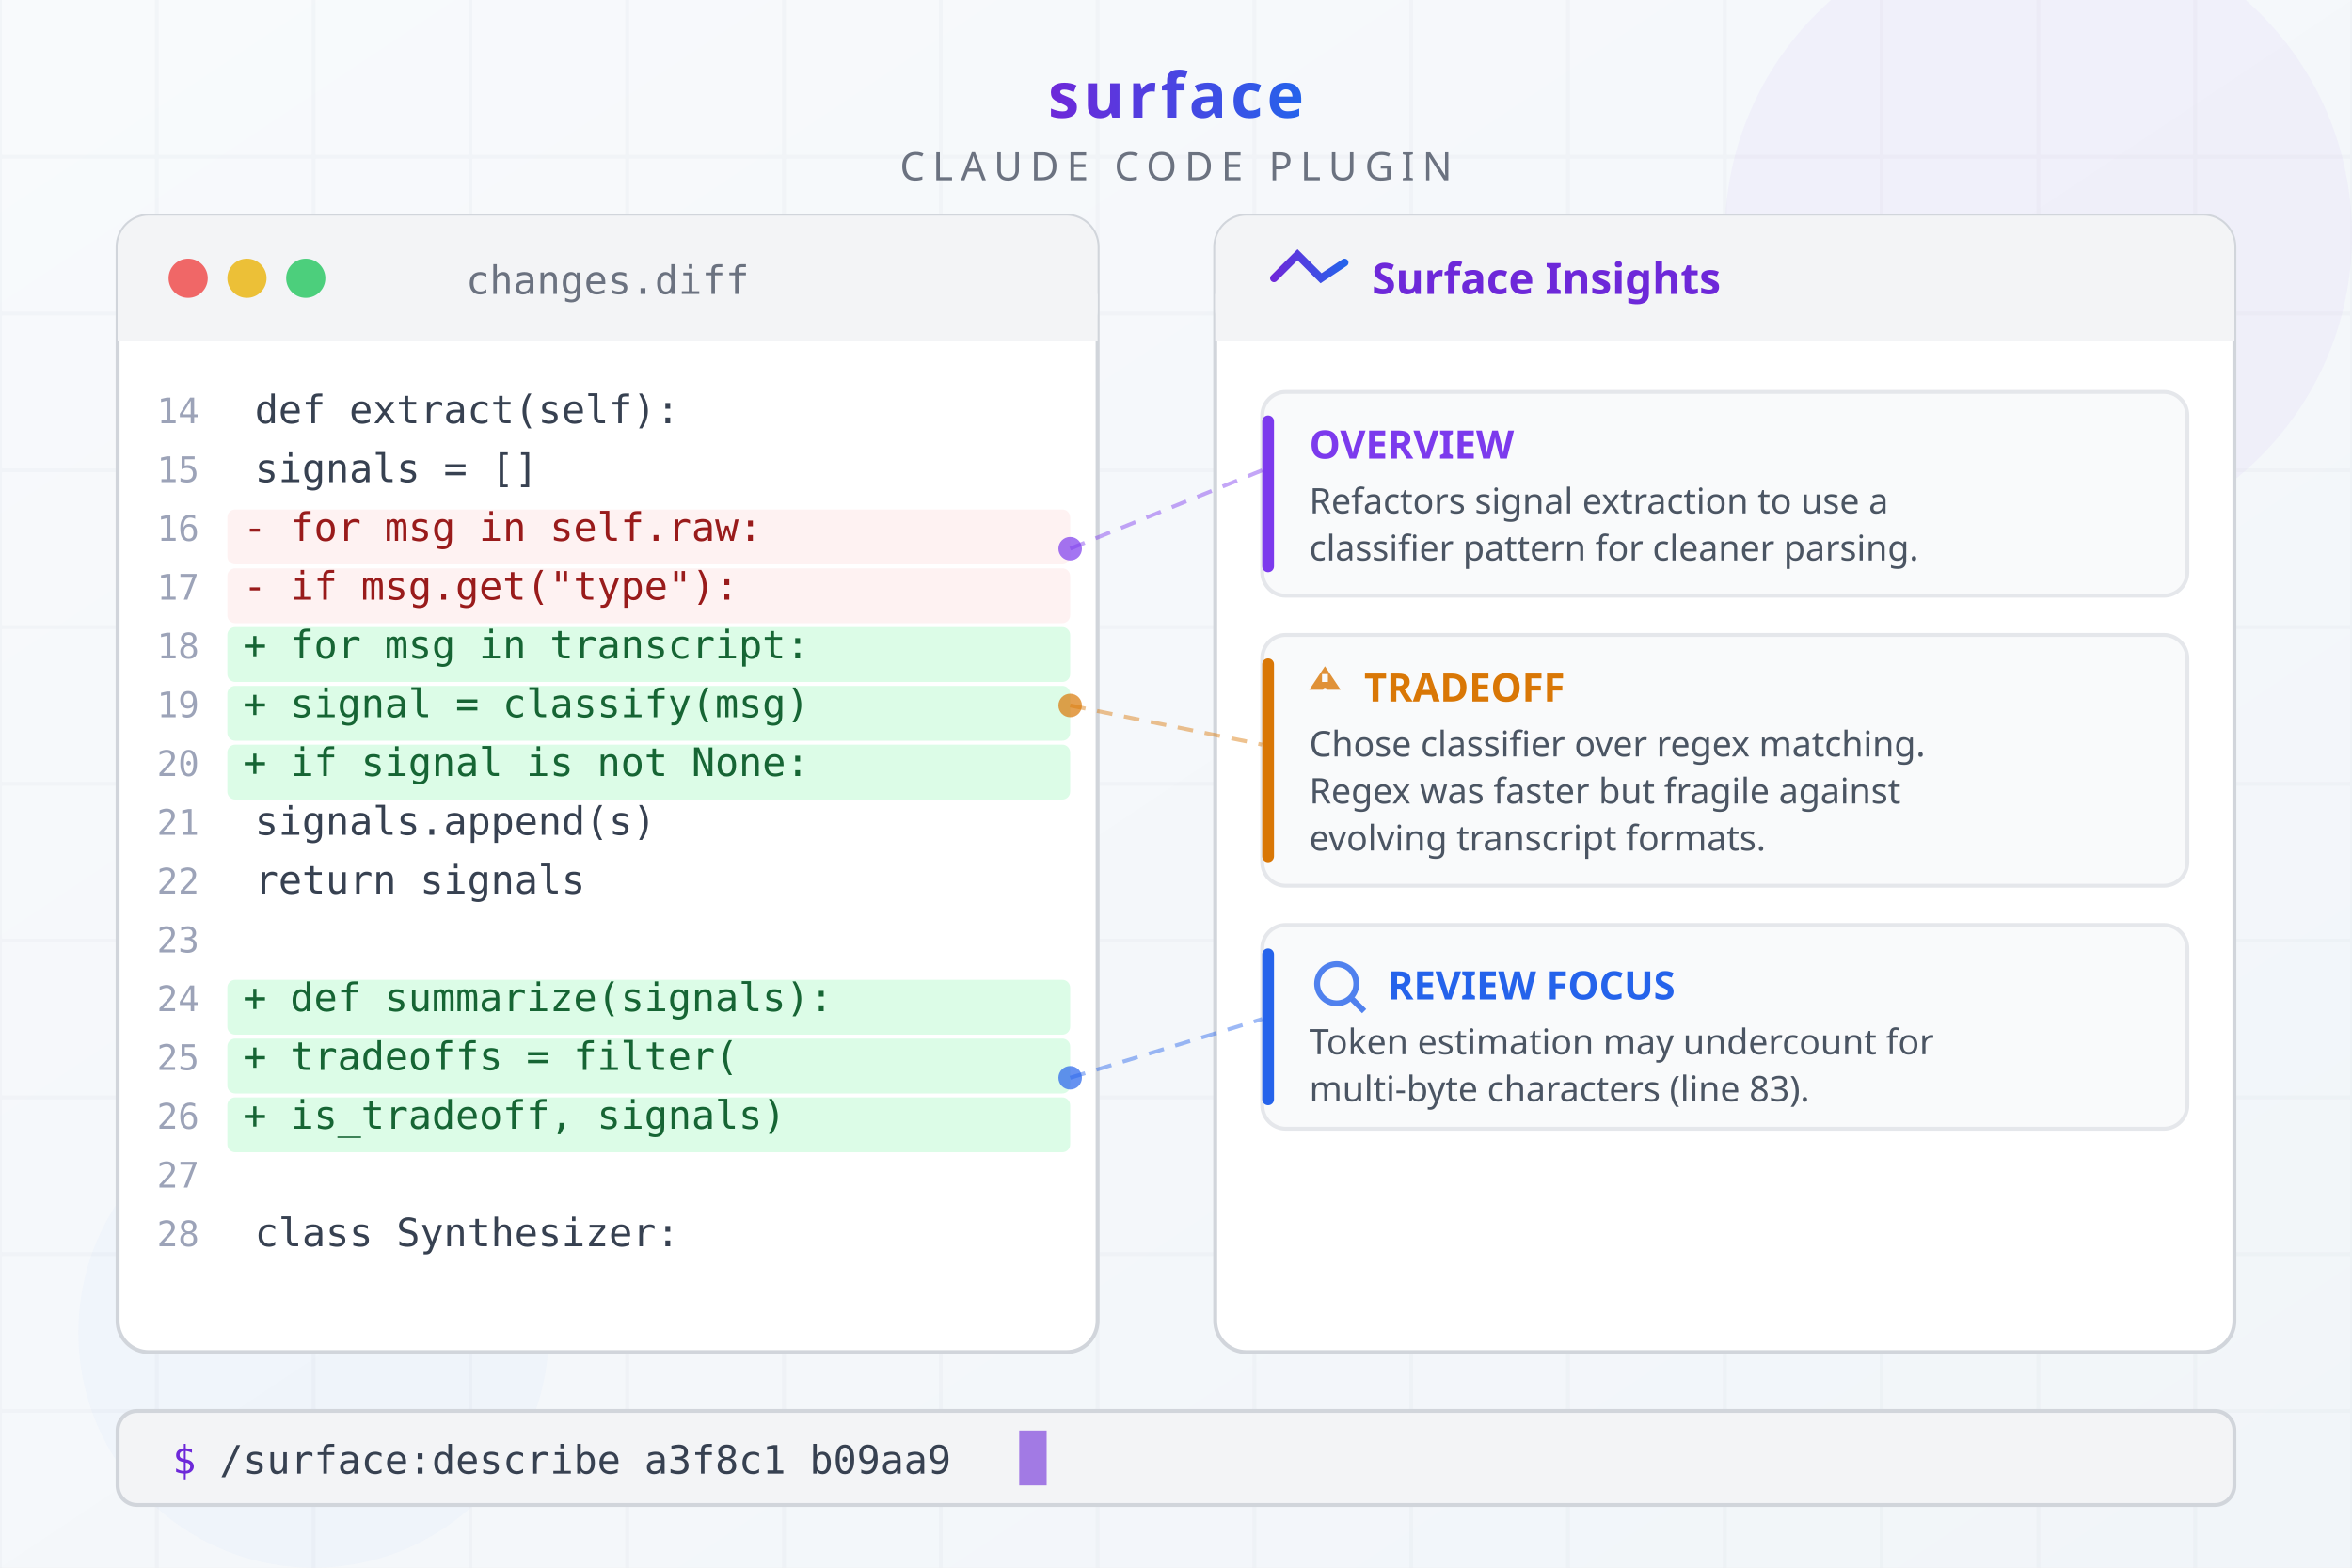
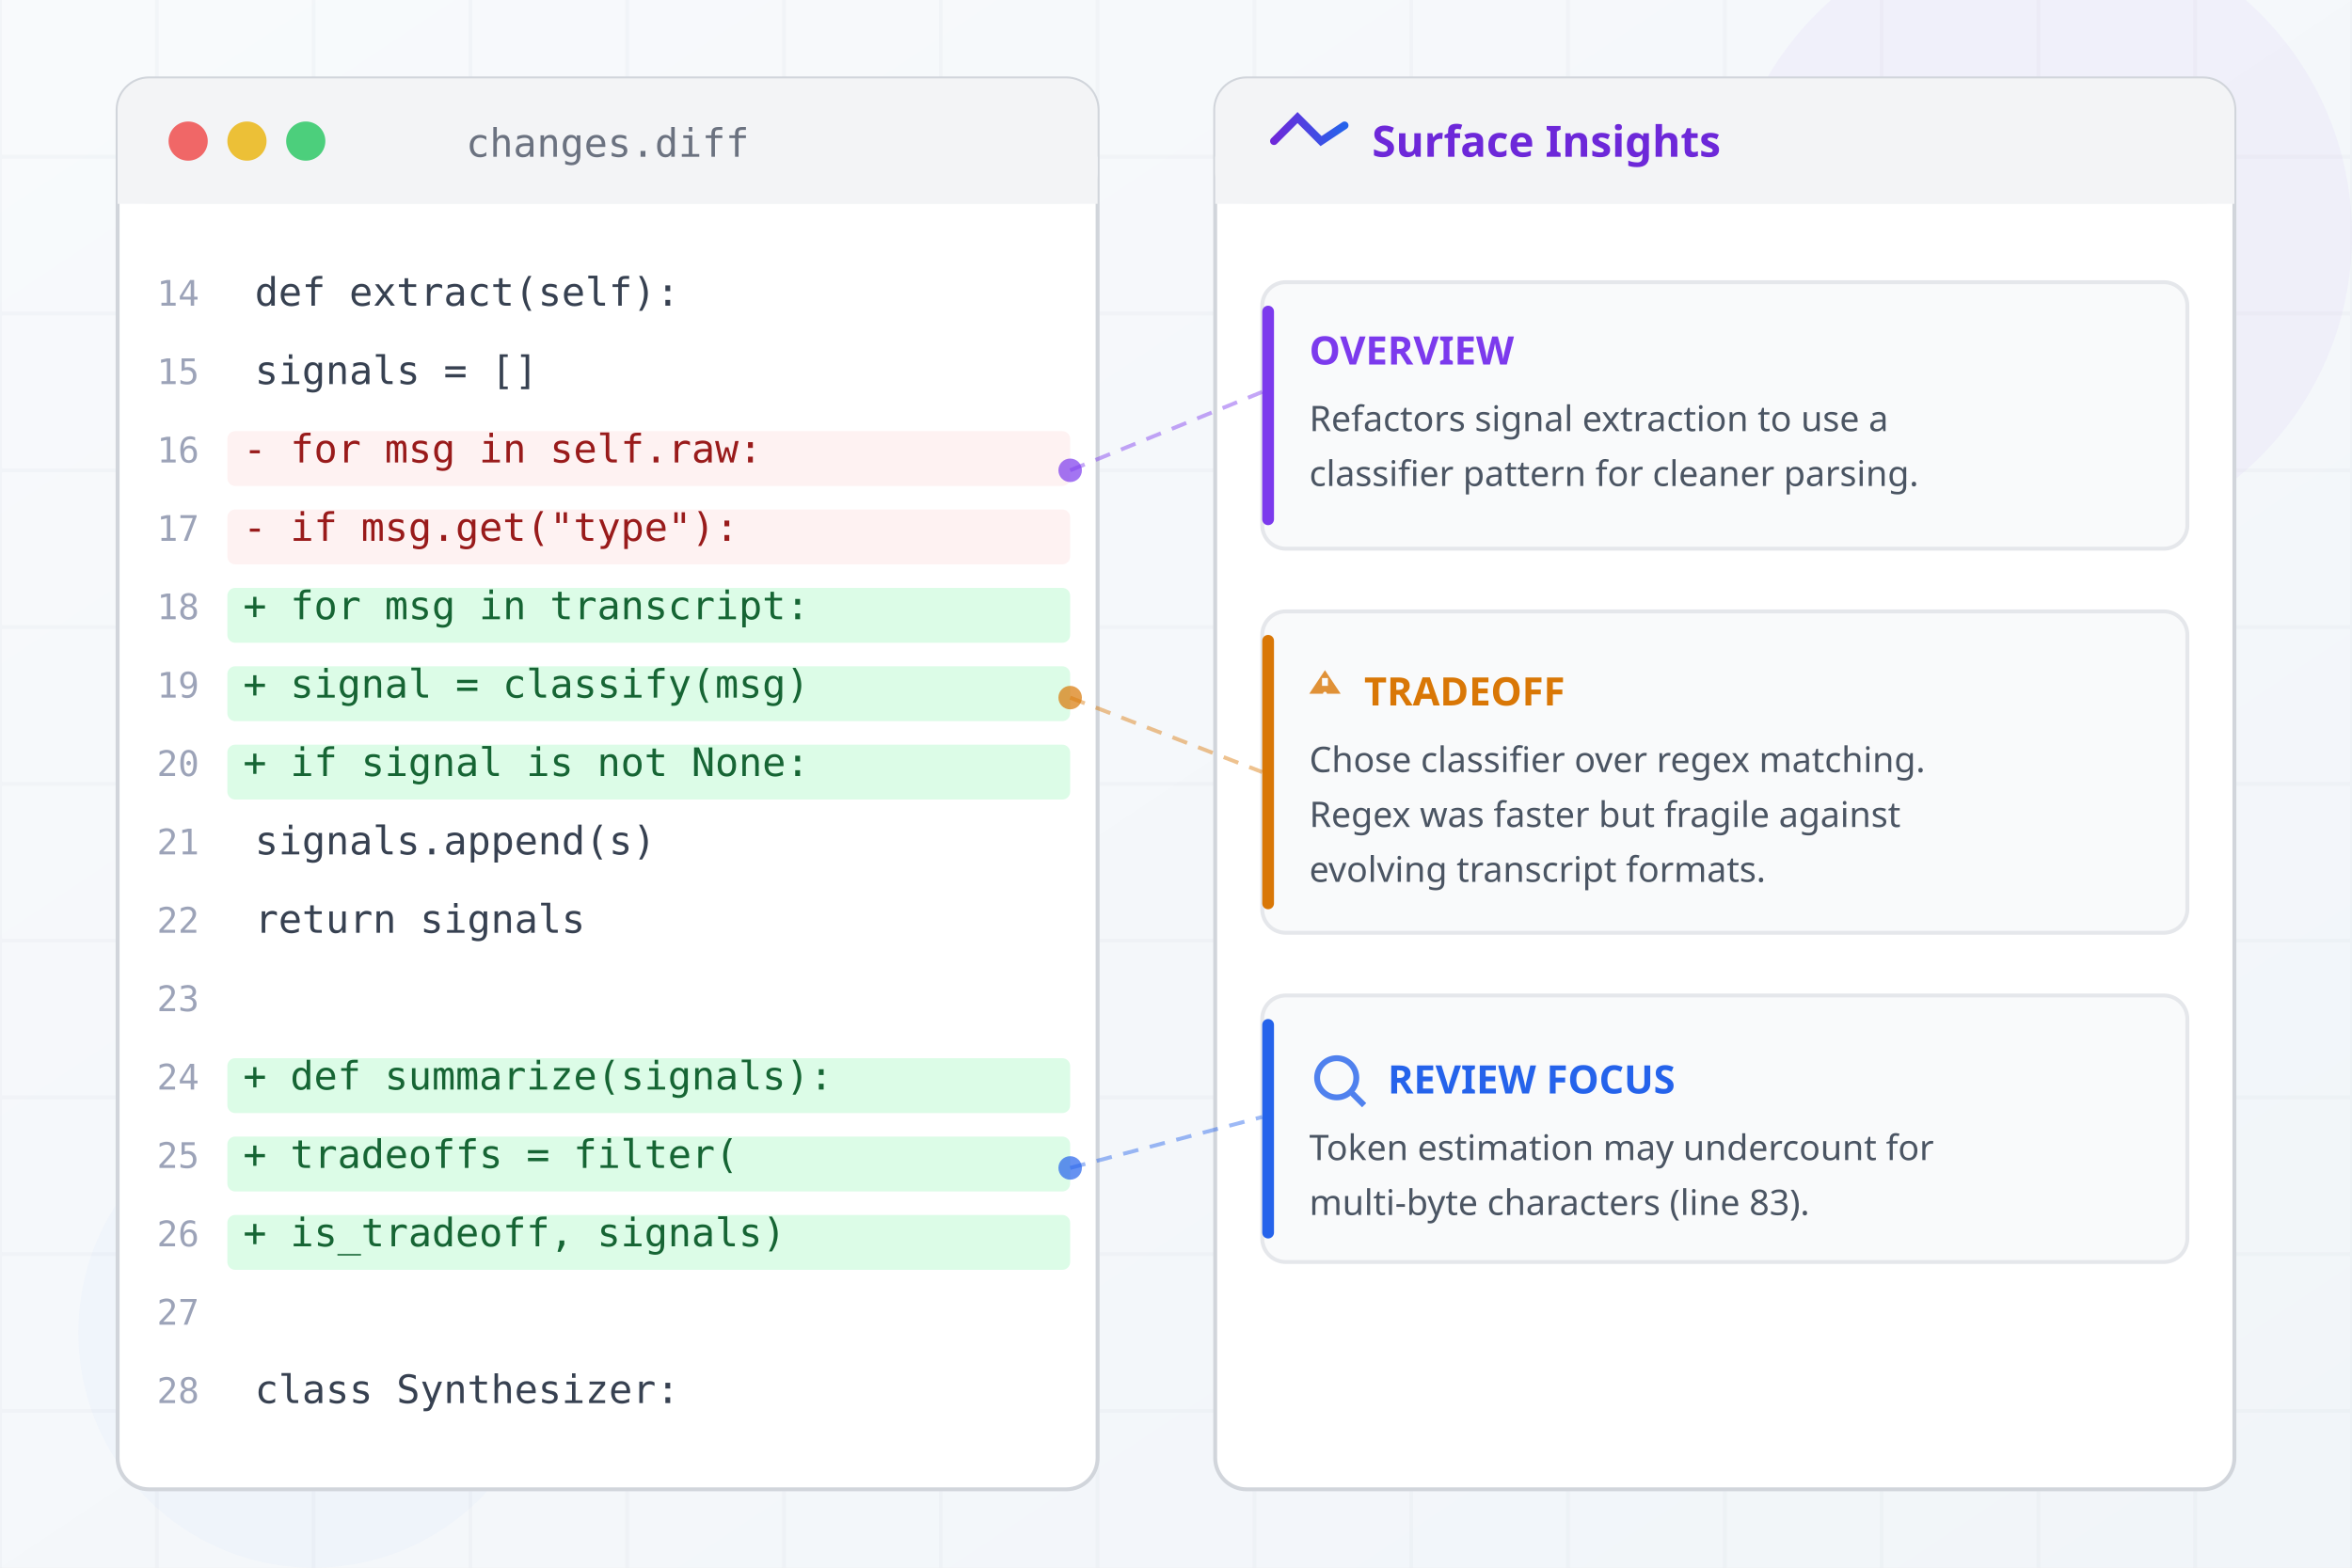
<svg xmlns="http://www.w3.org/2000/svg" width="600" height="400" viewBox="0 0 600 400">
  <defs>
    <linearGradient id="bg" x1="0%" y1="0%" x2="100%" y2="100%">
      <stop offset="0%" style="stop-color:#f8fafc;stop-opacity:1" />
      <stop offset="100%" style="stop-color:#f1f5f9;stop-opacity:1" />
    </linearGradient>
    <linearGradient id="accent" x1="0%" y1="0%" x2="100%" y2="0%">
      <stop offset="0%" style="stop-color:#6d28d9;stop-opacity:1" />
      <stop offset="100%" style="stop-color:#2563eb;stop-opacity:1" />
    </linearGradient>
  </defs>
  <rect width="600" height="400" fill="url(#bg)" />
  <g opacity="0.06">
    <line x1="0" y1="0" x2="0" y2="400" stroke="#94a3b8" stroke-width="1" />
    <line x1="40" y1="0" x2="40" y2="400" stroke="#94a3b8" stroke-width="1" />
    <line x1="80" y1="0" x2="80" y2="400" stroke="#94a3b8" stroke-width="1" />
    <line x1="120" y1="0" x2="120" y2="400" stroke="#94a3b8" stroke-width="1" />
    <line x1="160" y1="0" x2="160" y2="400" stroke="#94a3b8" stroke-width="1" />
    <line x1="200" y1="0" x2="200" y2="400" stroke="#94a3b8" stroke-width="1" />
    <line x1="240" y1="0" x2="240" y2="400" stroke="#94a3b8" stroke-width="1" />
    <line x1="280" y1="0" x2="280" y2="400" stroke="#94a3b8" stroke-width="1" />
    <line x1="320" y1="0" x2="320" y2="400" stroke="#94a3b8" stroke-width="1" />
    <line x1="360" y1="0" x2="360" y2="400" stroke="#94a3b8" stroke-width="1" />
    <line x1="400" y1="0" x2="400" y2="400" stroke="#94a3b8" stroke-width="1" />
    <line x1="440" y1="0" x2="440" y2="400" stroke="#94a3b8" stroke-width="1" />
    <line x1="480" y1="0" x2="480" y2="400" stroke="#94a3b8" stroke-width="1" />
    <line x1="520" y1="0" x2="520" y2="400" stroke="#94a3b8" stroke-width="1" />
    <line x1="560" y1="0" x2="560" y2="400" stroke="#94a3b8" stroke-width="1" />
    <line x1="600" y1="0" x2="600" y2="400" stroke="#94a3b8" stroke-width="1" />
    <line x1="0" y1="40" x2="600" y2="40" stroke="#94a3b8" stroke-width="1" />
    <line x1="0" y1="80" x2="600" y2="80" stroke="#94a3b8" stroke-width="1" />
    <line x1="0" y1="120" x2="600" y2="120" stroke="#94a3b8" stroke-width="1" />
    <line x1="0" y1="160" x2="600" y2="160" stroke="#94a3b8" stroke-width="1" />
    <line x1="0" y1="200" x2="600" y2="200" stroke="#94a3b8" stroke-width="1" />
    <line x1="0" y1="240" x2="600" y2="240" stroke="#94a3b8" stroke-width="1" />
    <line x1="0" y1="280" x2="600" y2="280" stroke="#94a3b8" stroke-width="1" />
    <line x1="0" y1="320" x2="600" y2="320" stroke="#94a3b8" stroke-width="1" />
    <line x1="0" y1="360" x2="600" y2="360" stroke="#94a3b8" stroke-width="1" />
  </g>
  <circle cx="520" cy="60" r="80" fill="#7c3aed" opacity="0.04" />
  <circle cx="80" cy="340" r="60" fill="#3b82f6" opacity="0.03" />
-   <rect x="30" y="55" width="250" height="290" rx="8" fill="#ffffff" stroke="#d1d5db" stroke-width="1" />
-   <rect x="30" y="55" width="250" height="32" rx="8" fill="#f3f4f6" />
-   <rect x="30" y="75" width="250" height="12" fill="#f3f4f6" />
-   <circle cx="48" cy="71" r="5" fill="#ef4444" opacity="0.8" />
-   <circle cx="63" cy="71" r="5" fill="#eab308" opacity="0.8" />
-   <circle cx="78" cy="71" r="5" fill="#22c55e" opacity="0.8" />
-   <text x="155" y="75" text-anchor="middle" font-family="monospace" font-size="10" fill="#6b7280">changes.diff</text>
+   <rect x="30" y="20" width="250" height="360" rx="8" fill="#ffffff" stroke="#d1d5db" stroke-width="1" />
+   <rect x="30" y="20" width="250" height="32" rx="8" fill="#f3f4f6" />
+   <rect x="30" y="40" width="250" height="12" fill="#f3f4f6" />
+   <circle cx="48" cy="36" r="5" fill="#ef4444" opacity="0.8" />
+   <circle cx="63" cy="36" r="5" fill="#eab308" opacity="0.8" />
+   <circle cx="78" cy="36" r="5" fill="#22c55e" opacity="0.8" />
+   <text x="155" y="40" text-anchor="middle" font-family="monospace" font-size="10" fill="#6b7280">changes.diff</text>
  <g font-family="monospace" font-size="10">
-     <text x="40" y="108" fill="#9ca3b8" font-size="9">14</text>
-     <text x="40" y="123" fill="#9ca3b8" font-size="9">15</text>
-     <text x="40" y="138" fill="#9ca3b8" font-size="9">16</text>
-     <text x="40" y="153" fill="#9ca3b8" font-size="9">17</text>
-     <text x="40" y="168" fill="#9ca3b8" font-size="9">18</text>
-     <text x="40" y="183" fill="#9ca3b8" font-size="9">19</text>
+     <text x="40" y="78" fill="#9ca3b8" font-size="9">14</text>
+     <text x="40" y="98" fill="#9ca3b8" font-size="9">15</text>
+     <text x="40" y="118" fill="#9ca3b8" font-size="9">16</text>
+     <text x="40" y="138" fill="#9ca3b8" font-size="9">17</text>
+     <text x="40" y="158" fill="#9ca3b8" font-size="9">18</text>
+     <text x="40" y="178" fill="#9ca3b8" font-size="9">19</text>
    <text x="40" y="198" fill="#9ca3b8" font-size="9">20</text>
-     <text x="40" y="213" fill="#9ca3b8" font-size="9">21</text>
-     <text x="40" y="228" fill="#9ca3b8" font-size="9">22</text>
-     <text x="40" y="243" fill="#9ca3b8" font-size="9">23</text>
-     <text x="40" y="258" fill="#9ca3b8" font-size="9">24</text>
-     <text x="40" y="273" fill="#9ca3b8" font-size="9">25</text>
-     <text x="40" y="288" fill="#9ca3b8" font-size="9">26</text>
-     <text x="40" y="303" fill="#9ca3b8" font-size="9">27</text>
-     <text x="40" y="318" fill="#9ca3b8" font-size="9">28</text>
-     <text x="65" y="108" fill="#374151"> def extract(self):</text>
-     <text x="65" y="123" fill="#374151">   signals = []</text>
+     <text x="40" y="218" fill="#9ca3b8" font-size="9">21</text>
+     <text x="40" y="238" fill="#9ca3b8" font-size="9">22</text>
+     <text x="40" y="258" fill="#9ca3b8" font-size="9">23</text>
+     <text x="40" y="278" fill="#9ca3b8" font-size="9">24</text>
+     <text x="40" y="298" fill="#9ca3b8" font-size="9">25</text>
+     <text x="40" y="318" fill="#9ca3b8" font-size="9">26</text>
+     <text x="40" y="338" fill="#9ca3b8" font-size="9">27</text>
+     <text x="40" y="358" fill="#9ca3b8" font-size="9">28</text>
+     <text x="65" y="78" fill="#374151"> def extract(self):</text>
+     <text x="65" y="98" fill="#374151">   signals = []</text>
+     <rect x="58" y="110" width="215" height="14" fill="#fef2f2" rx="2" />
+     <text x="62" y="118" fill="#991b1b">-  for msg in self.raw:</text>
    <rect x="58" y="130" width="215" height="14" fill="#fef2f2" rx="2" />
-     <text x="62" y="138" fill="#991b1b">-  for msg in self.raw:</text>
-     <rect x="58" y="145" width="215" height="14" fill="#fef2f2" rx="2" />
-     <text x="62" y="153" fill="#991b1b">-    if msg.get("type"):</text>
-     <rect x="58" y="160" width="215" height="14" fill="#dcfce7" rx="2" />
-     <text x="62" y="168" fill="#166534">+  for msg in transcript:</text>
-     <rect x="58" y="175" width="215" height="14" fill="#dcfce7" rx="2" />
-     <text x="62" y="183" fill="#166534">+    signal = classify(msg)</text>
+     <text x="62" y="138" fill="#991b1b">-    if msg.get("type"):</text>
+     <rect x="58" y="150" width="215" height="14" fill="#dcfce7" rx="2" />
+     <text x="62" y="158" fill="#166534">+  for msg in transcript:</text>
+     <rect x="58" y="170" width="215" height="14" fill="#dcfce7" rx="2" />
+     <text x="62" y="178" fill="#166534">+    signal = classify(msg)</text>
    <rect x="58" y="190" width="215" height="14" fill="#dcfce7" rx="2" />
    <text x="62" y="198" fill="#166534">+    if signal is not None:</text>
-     <text x="65" y="213" fill="#374151">     signals.append(s)</text>
-     <text x="65" y="228" fill="#374151">   return signals</text>
-     <text x="65" y="243" fill="#374151" />
-     <rect x="58" y="250" width="215" height="14" fill="#dcfce7" rx="2" />
-     <text x="62" y="258" fill="#166534">+ def summarize(signals):</text>
-     <rect x="58" y="265" width="215" height="14" fill="#dcfce7" rx="2" />
-     <text x="62" y="273" fill="#166534">+   tradeoffs = filter(</text>
-     <rect x="58" y="280" width="215" height="14" fill="#dcfce7" rx="2" />
-     <text x="62" y="288" fill="#166534">+     is_tradeoff, signals)</text>
-     <text x="65" y="303" fill="#374151"> </text>
-     <text x="65" y="318" fill="#374151"> class Synthesizer:</text>
+     <text x="65" y="218" fill="#374151">     signals.append(s)</text>
+     <text x="65" y="238" fill="#374151">   return signals</text>
+     <text x="65" y="258" fill="#374151" />
+     <rect x="58" y="270" width="215" height="14" fill="#dcfce7" rx="2" />
+     <text x="62" y="278" fill="#166534">+ def summarize(signals):</text>
+     <rect x="58" y="290" width="215" height="14" fill="#dcfce7" rx="2" />
+     <text x="62" y="298" fill="#166534">+   tradeoffs = filter(</text>
+     <rect x="58" y="310" width="215" height="14" fill="#dcfce7" rx="2" />
+     <text x="62" y="318" fill="#166534">+     is_tradeoff, signals)</text>
+     <text x="65" y="338" fill="#374151"> </text>
+     <text x="65" y="358" fill="#374151"> class Synthesizer:</text>
  </g>
-   <rect x="310" y="55" width="260" height="290" rx="8" fill="#ffffff" stroke="#d1d5db" stroke-width="1" />
-   <rect x="310" y="55" width="260" height="32" rx="8" fill="#f3f4f6" />
-   <rect x="310" y="75" width="260" height="12" fill="#f3f4f6" />
-   <g transform="translate(325, 63)">
+   <rect x="310" y="20" width="260" height="360" rx="8" fill="#ffffff" stroke="#d1d5db" stroke-width="1" />
+   <rect x="310" y="20" width="260" height="32" rx="8" fill="#f3f4f6" />
+   <rect x="310" y="40" width="260" height="12" fill="#f3f4f6" />
+   <g transform="translate(325, 28)">
    <path d="M0 8 L6 2 L12 8 L18 4" stroke="url(#accent)" stroke-width="2" fill="none" stroke-linecap="round" />
  </g>
-   <text x="350" y="75" font-family="system-ui, sans-serif" font-size="11" fill="#6d28d9" font-weight="600">Surface Insights</text>
-   <rect x="322" y="100" width="236" height="52" rx="6" fill="#f9fafb" stroke="#e5e7eb" stroke-width="1" />
-   <rect x="322" y="106" width="3" height="40" rx="1.5" fill="#7c3aed" />
-   <text x="334" y="117" font-family="system-ui, sans-serif" font-size="10" fill="#7c3aed" font-weight="700">OVERVIEW</text>
-   <text x="334" y="131" font-family="system-ui, sans-serif" font-size="9" fill="#4b5563">Refactors signal extraction to use a</text>
-   <text x="334" y="143" font-family="system-ui, sans-serif" font-size="9" fill="#4b5563">classifier pattern for cleaner parsing.</text>
-   <rect x="322" y="162" width="236" height="64" rx="6" fill="#f9fafb" stroke="#e5e7eb" stroke-width="1" />
-   <rect x="322" y="168" width="3" height="52" rx="1.5" fill="#d97706" />
-   <g transform="translate(334, 176)">
+   <text x="350" y="40" font-family="system-ui, sans-serif" font-size="11" fill="#6d28d9" font-weight="600">Surface Insights</text>
+   <rect x="322" y="72" width="236" height="68" rx="6" fill="#f9fafb" stroke="#e5e7eb" stroke-width="1" />
+   <rect x="322" y="78" width="3" height="56" rx="1.5" fill="#7c3aed" />
+   <text x="334" y="93" font-family="system-ui, sans-serif" font-size="10" fill="#7c3aed" font-weight="700">OVERVIEW</text>
+   <text x="334" y="110" font-family="system-ui, sans-serif" font-size="9" fill="#4b5563">Refactors signal extraction to use a</text>
+   <text x="334" y="124" font-family="system-ui, sans-serif" font-size="9" fill="#4b5563">classifier pattern for cleaner parsing.</text>
+   <rect x="322" y="156" width="236" height="82" rx="6" fill="#f9fafb" stroke="#e5e7eb" stroke-width="1" />
+   <rect x="322" y="162" width="3" height="70" rx="1.5" fill="#d97706" />
+   <g transform="translate(334, 177)">
    <path d="M0 0 L4 -6 L8 0 Z" fill="#d97706" opacity="0.8" />
    <line x1="4" y1="-4" x2="4" y2="-2" stroke="#f9fafb" stroke-width="1.5" />
    <circle cx="4" cy="0" r="0.5" fill="#f9fafb" />
  </g>
-   <text x="348" y="179" font-family="system-ui, sans-serif" font-size="10" fill="#d97706" font-weight="700">TRADEOFF</text>
-   <text x="334" y="193" font-family="system-ui, sans-serif" font-size="9" fill="#4b5563">Chose classifier over regex matching.</text>
-   <text x="334" y="205" font-family="system-ui, sans-serif" font-size="9" fill="#4b5563">Regex was faster but fragile against</text>
-   <text x="334" y="217" font-family="system-ui, sans-serif" font-size="9" fill="#4b5563">evolving transcript formats.</text>
-   <rect x="322" y="236" width="236" height="52" rx="6" fill="#f9fafb" stroke="#e5e7eb" stroke-width="1" />
-   <rect x="322" y="242" width="3" height="40" rx="1.5" fill="#2563eb" />
-   <g transform="translate(336, 253)">
+   <text x="348" y="180" font-family="system-ui, sans-serif" font-size="10" fill="#d97706" font-weight="700">TRADEOFF</text>
+   <text x="334" y="197" font-family="system-ui, sans-serif" font-size="9" fill="#4b5563">Chose classifier over regex matching.</text>
+   <text x="334" y="211" font-family="system-ui, sans-serif" font-size="9" fill="#4b5563">Regex was faster but fragile against</text>
+   <text x="334" y="225" font-family="system-ui, sans-serif" font-size="9" fill="#4b5563">evolving transcript formats.</text>
+   <rect x="322" y="254" width="236" height="68" rx="6" fill="#f9fafb" stroke="#e5e7eb" stroke-width="1" />
+   <rect x="322" y="260" width="3" height="56" rx="1.5" fill="#2563eb" />
+   <g transform="translate(336, 277)">
    <circle cx="5" cy="-2" r="5" fill="none" stroke="#2563eb" stroke-width="1.5" opacity="0.8" />
    <line x1="9" y1="2" x2="12" y2="5" stroke="#2563eb" stroke-width="1.5" opacity="0.8" />
  </g>
-   <text x="354" y="255" font-family="system-ui, sans-serif" font-size="10" fill="#2563eb" font-weight="700">REVIEW FOCUS</text>
-   <text x="334" y="269" font-family="system-ui, sans-serif" font-size="9" fill="#4b5563">Token estimation may undercount for</text>
-   <text x="334" y="281" font-family="system-ui, sans-serif" font-size="9" fill="#4b5563">multi-byte characters (line 83).</text>
+   <text x="354" y="279" font-family="system-ui, sans-serif" font-size="10" fill="#2563eb" font-weight="700">REVIEW FOCUS</text>
+   <text x="334" y="296" font-family="system-ui, sans-serif" font-size="9" fill="#4b5563">Token estimation may undercount for</text>
+   <text x="334" y="310" font-family="system-ui, sans-serif" font-size="9" fill="#4b5563">multi-byte characters (line 83).</text>
  <g opacity="0.45">
-     <line x1="273" y1="140" x2="322" y2="120" stroke="#7c3aed" stroke-width="1" stroke-dasharray="4,3" />
-     <line x1="273" y1="180" x2="322" y2="190" stroke="#d97706" stroke-width="1" stroke-dasharray="4,3" />
-     <line x1="273" y1="275" x2="322" y2="260" stroke="#2563eb" stroke-width="1" stroke-dasharray="4,3" />
+     <line x1="273" y1="120" x2="322" y2="100" stroke="#7c3aed" stroke-width="1" stroke-dasharray="4,3" />
+     <line x1="273" y1="178" x2="322" y2="197" stroke="#d97706" stroke-width="1" stroke-dasharray="4,3" />
+     <line x1="273" y1="298" x2="322" y2="285" stroke="#2563eb" stroke-width="1" stroke-dasharray="4,3" />
  </g>
-   <circle cx="273" cy="140" r="3" fill="#7c3aed" opacity="0.7" />
-   <circle cx="273" cy="180" r="3" fill="#d97706" opacity="0.7" />
-   <circle cx="273" cy="275" r="3" fill="#2563eb" opacity="0.7" />
-   <rect x="30" y="360" width="540" height="24" rx="5" fill="#f3f4f6" stroke="#d1d5db" stroke-width="1" />
-   <text x="44" y="376" font-family="monospace" font-size="10" fill="#6d28d9">$</text>
-   <text x="56" y="376" font-family="monospace" font-size="10" fill="#374151">/surface:describe a3f8c1 b09aa9</text>
-   <rect x="260" y="365" width="7" height="14" fill="#6d28d9" opacity="0.6">
-     <animate attributeName="opacity" values="0.6;0;0.6" dur="1.2s" repeatCount="indefinite" />
-   </rect>
-   <text x="300" y="30" text-anchor="middle" font-family="system-ui, sans-serif" font-size="16" fill="#1e1b4b" font-weight="700" letter-spacing="1">
-     <tspan fill="url(#accent)">surface</tspan>
-   </text>
-   <text x="300" y="46" text-anchor="middle" font-family="system-ui, sans-serif" font-size="10" fill="#6b7280" letter-spacing="2">CLAUDE CODE PLUGIN</text>
+   <circle cx="273" cy="120" r="3" fill="#7c3aed" opacity="0.7" />
+   <circle cx="273" cy="178" r="3" fill="#d97706" opacity="0.7" />
+   <circle cx="273" cy="298" r="3" fill="#2563eb" opacity="0.7" />
</svg>
